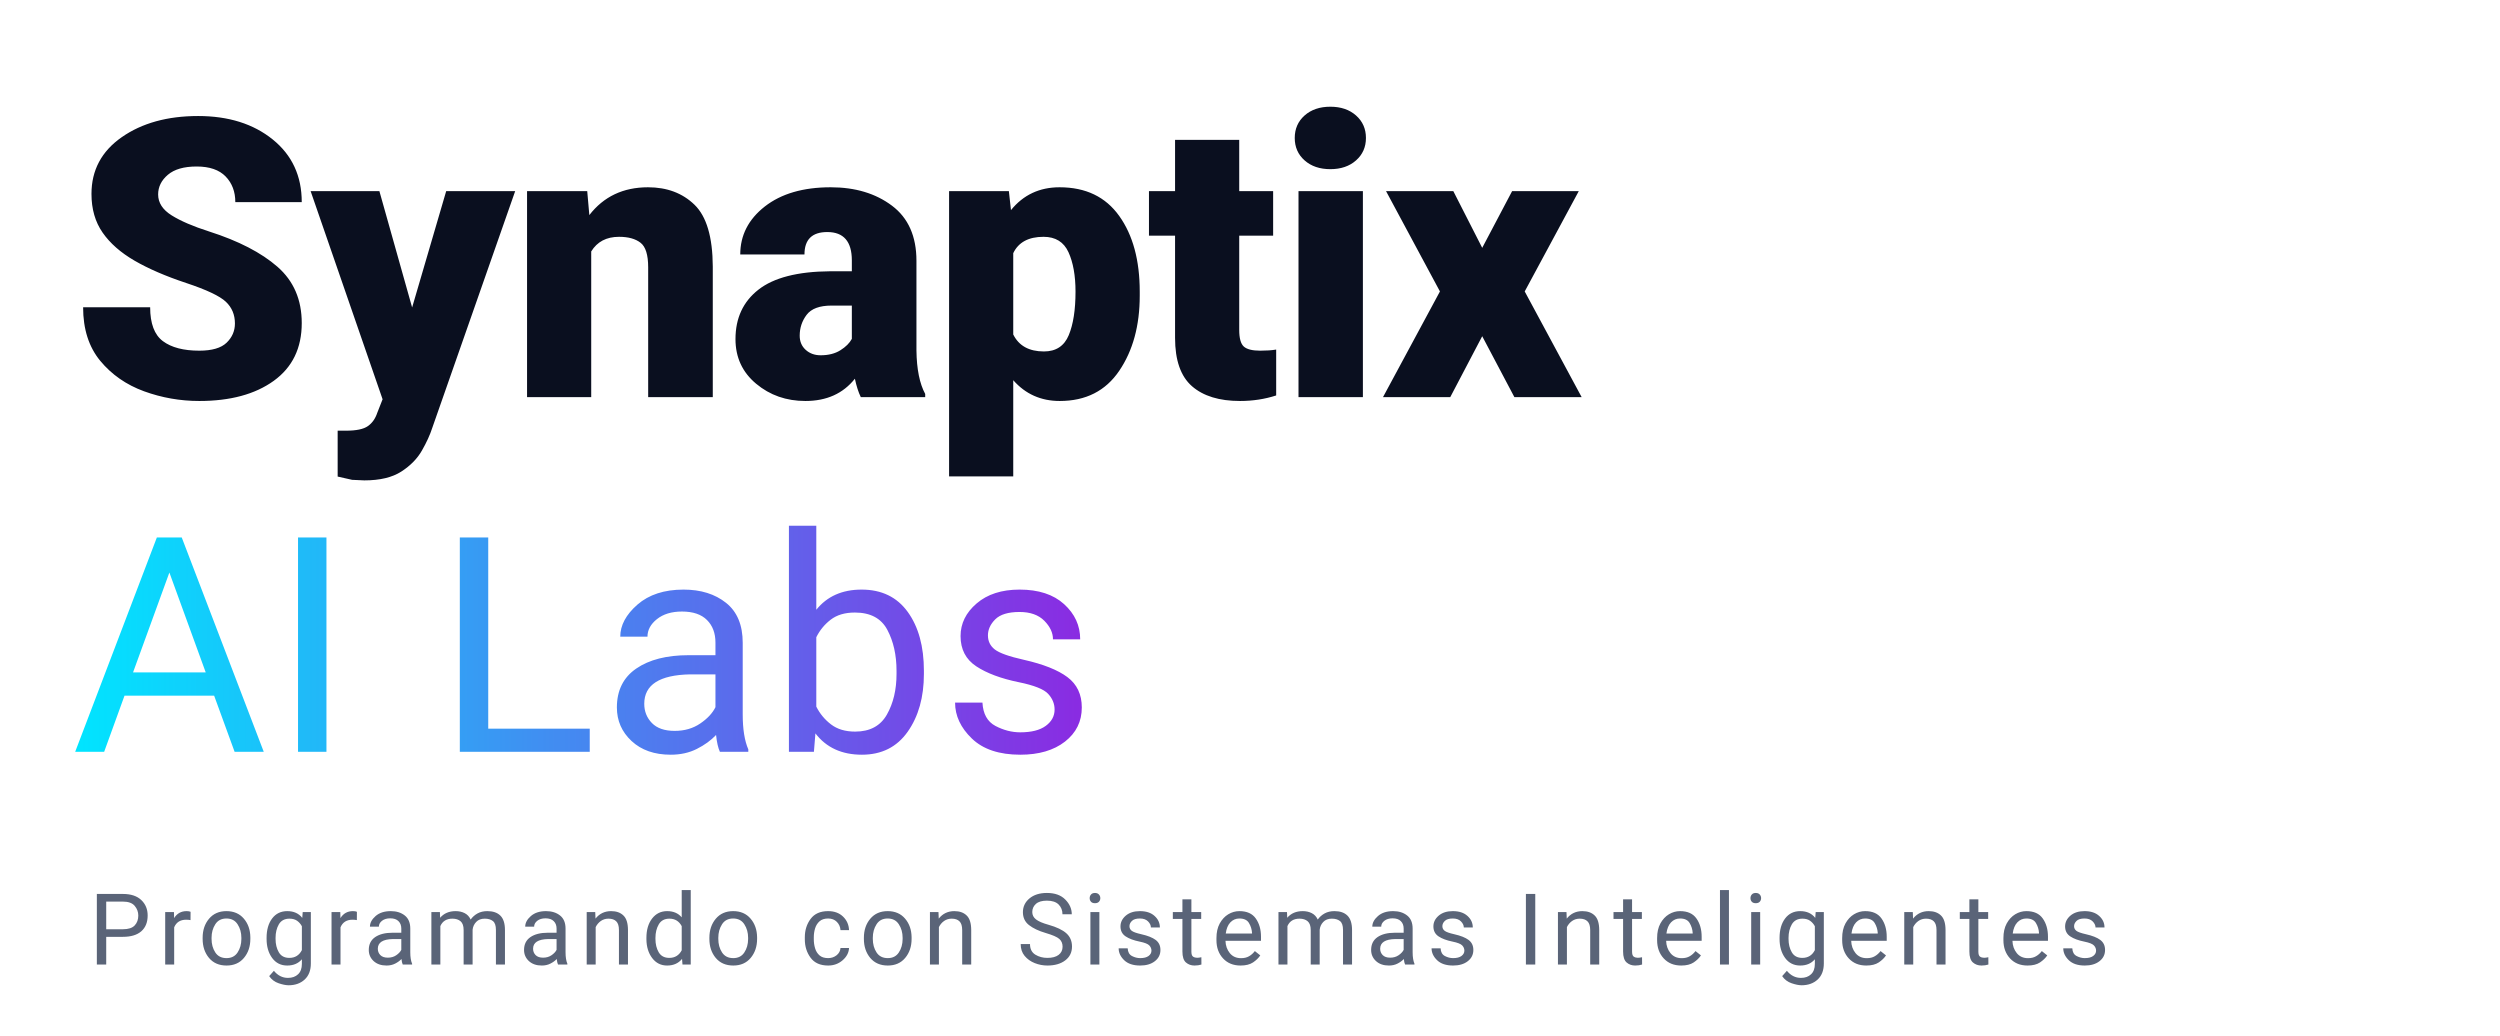
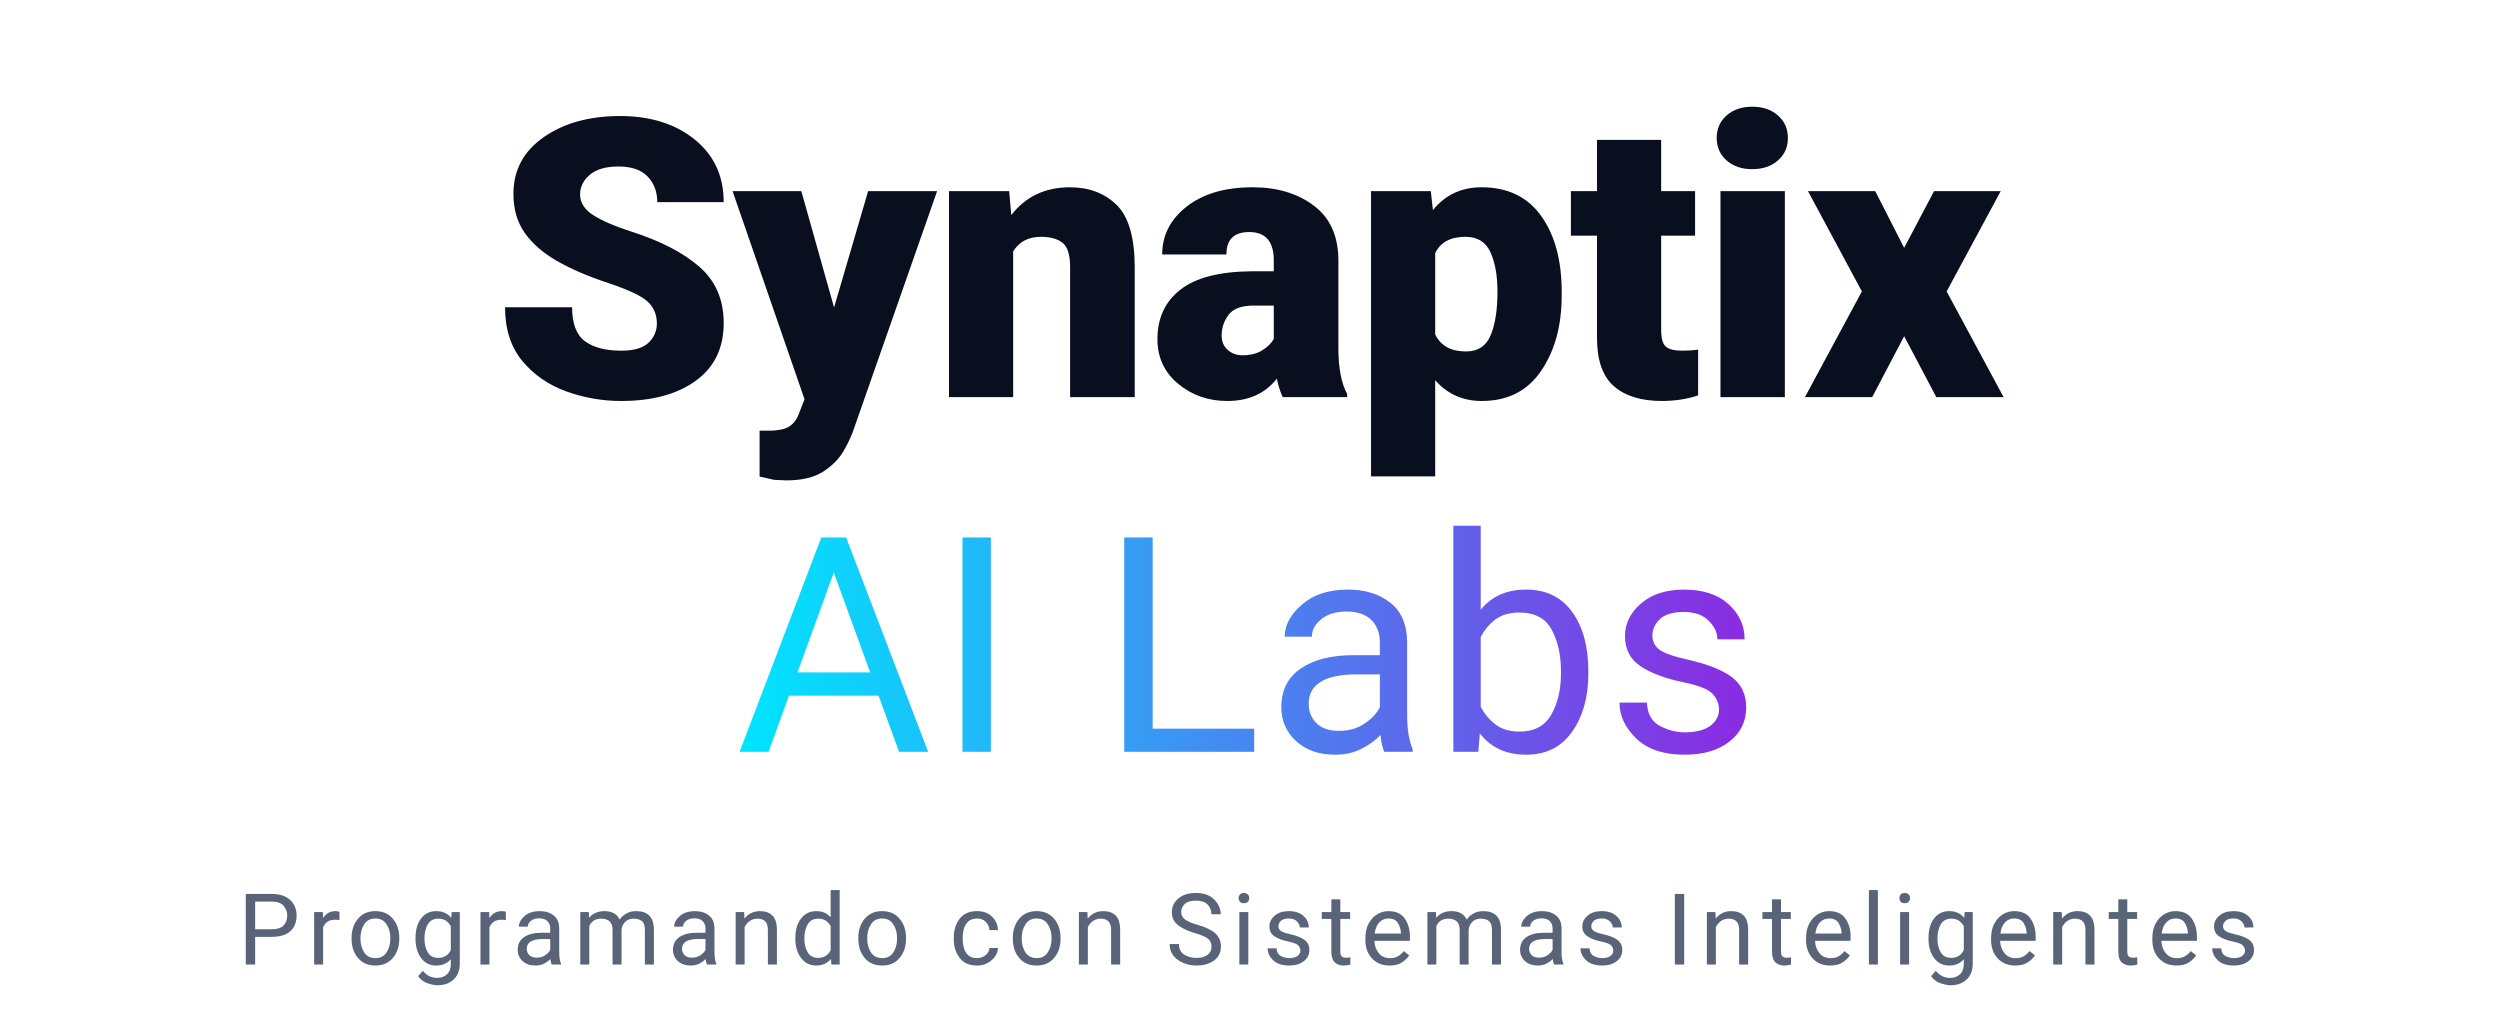
<svg xmlns="http://www.w3.org/2000/svg" viewBox="30 28 705 292" role="img" aria-label="Synaptix AI Labs - Programando con Sistemas Inteligentes">
  <defs>
    <linearGradient id="animatedGrad" x1="0%" y1="0%" x2="100%" y2="0%">
      <stop offset="0%" stop-color="#00E5FF">
        <animate attributeName="stop-color" values="#00E5FF; #0066FF; #8A2BE2; #00E5FF" dur="6s" repeatCount="indefinite" />
      </stop>
      <stop offset="100%" stop-color="#8A2BE2">
        <animate attributeName="stop-color" values="#8A2BE2; #00E5FF; #0066FF; #8A2BE2" dur="6s" repeatCount="indefinite" />
      </stop>
    </linearGradient>
  </defs>
  <g font-family="system-ui, -apple-system, 'Segoe UI', Roboto, Helvetica, Arial, sans-serif">
-     <text x="50" y="140" font-size="110" font-weight="800" fill="#0A0F1F" letter-spacing="-1">Synaptix</text>
-     <text x="50" y="240" font-size="85" font-weight="400" fill="url(#animatedGrad)" letter-spacing="1">AI Labs</text>
-     <text x="55" y="300" font-size="28" font-weight="400" fill="#5A6478" letter-spacing="2">Programando con Sistemas Inteligentes</text>
+     <text x="382" text-anchor="middle" y="140" font-size="110" font-weight="800" fill="#0A0F1F" letter-spacing="-1">Synaptix</text>
+     <text x="382" text-anchor="middle" y="240" font-size="85" font-weight="400" fill="url(#animatedGrad)" letter-spacing="1">AI Labs</text>
+     <text x="382" text-anchor="middle" y="300" font-size="28" font-weight="400" fill="#5A6478" letter-spacing="2">Programando con Sistemas Inteligentes</text>
  </g>
</svg>
